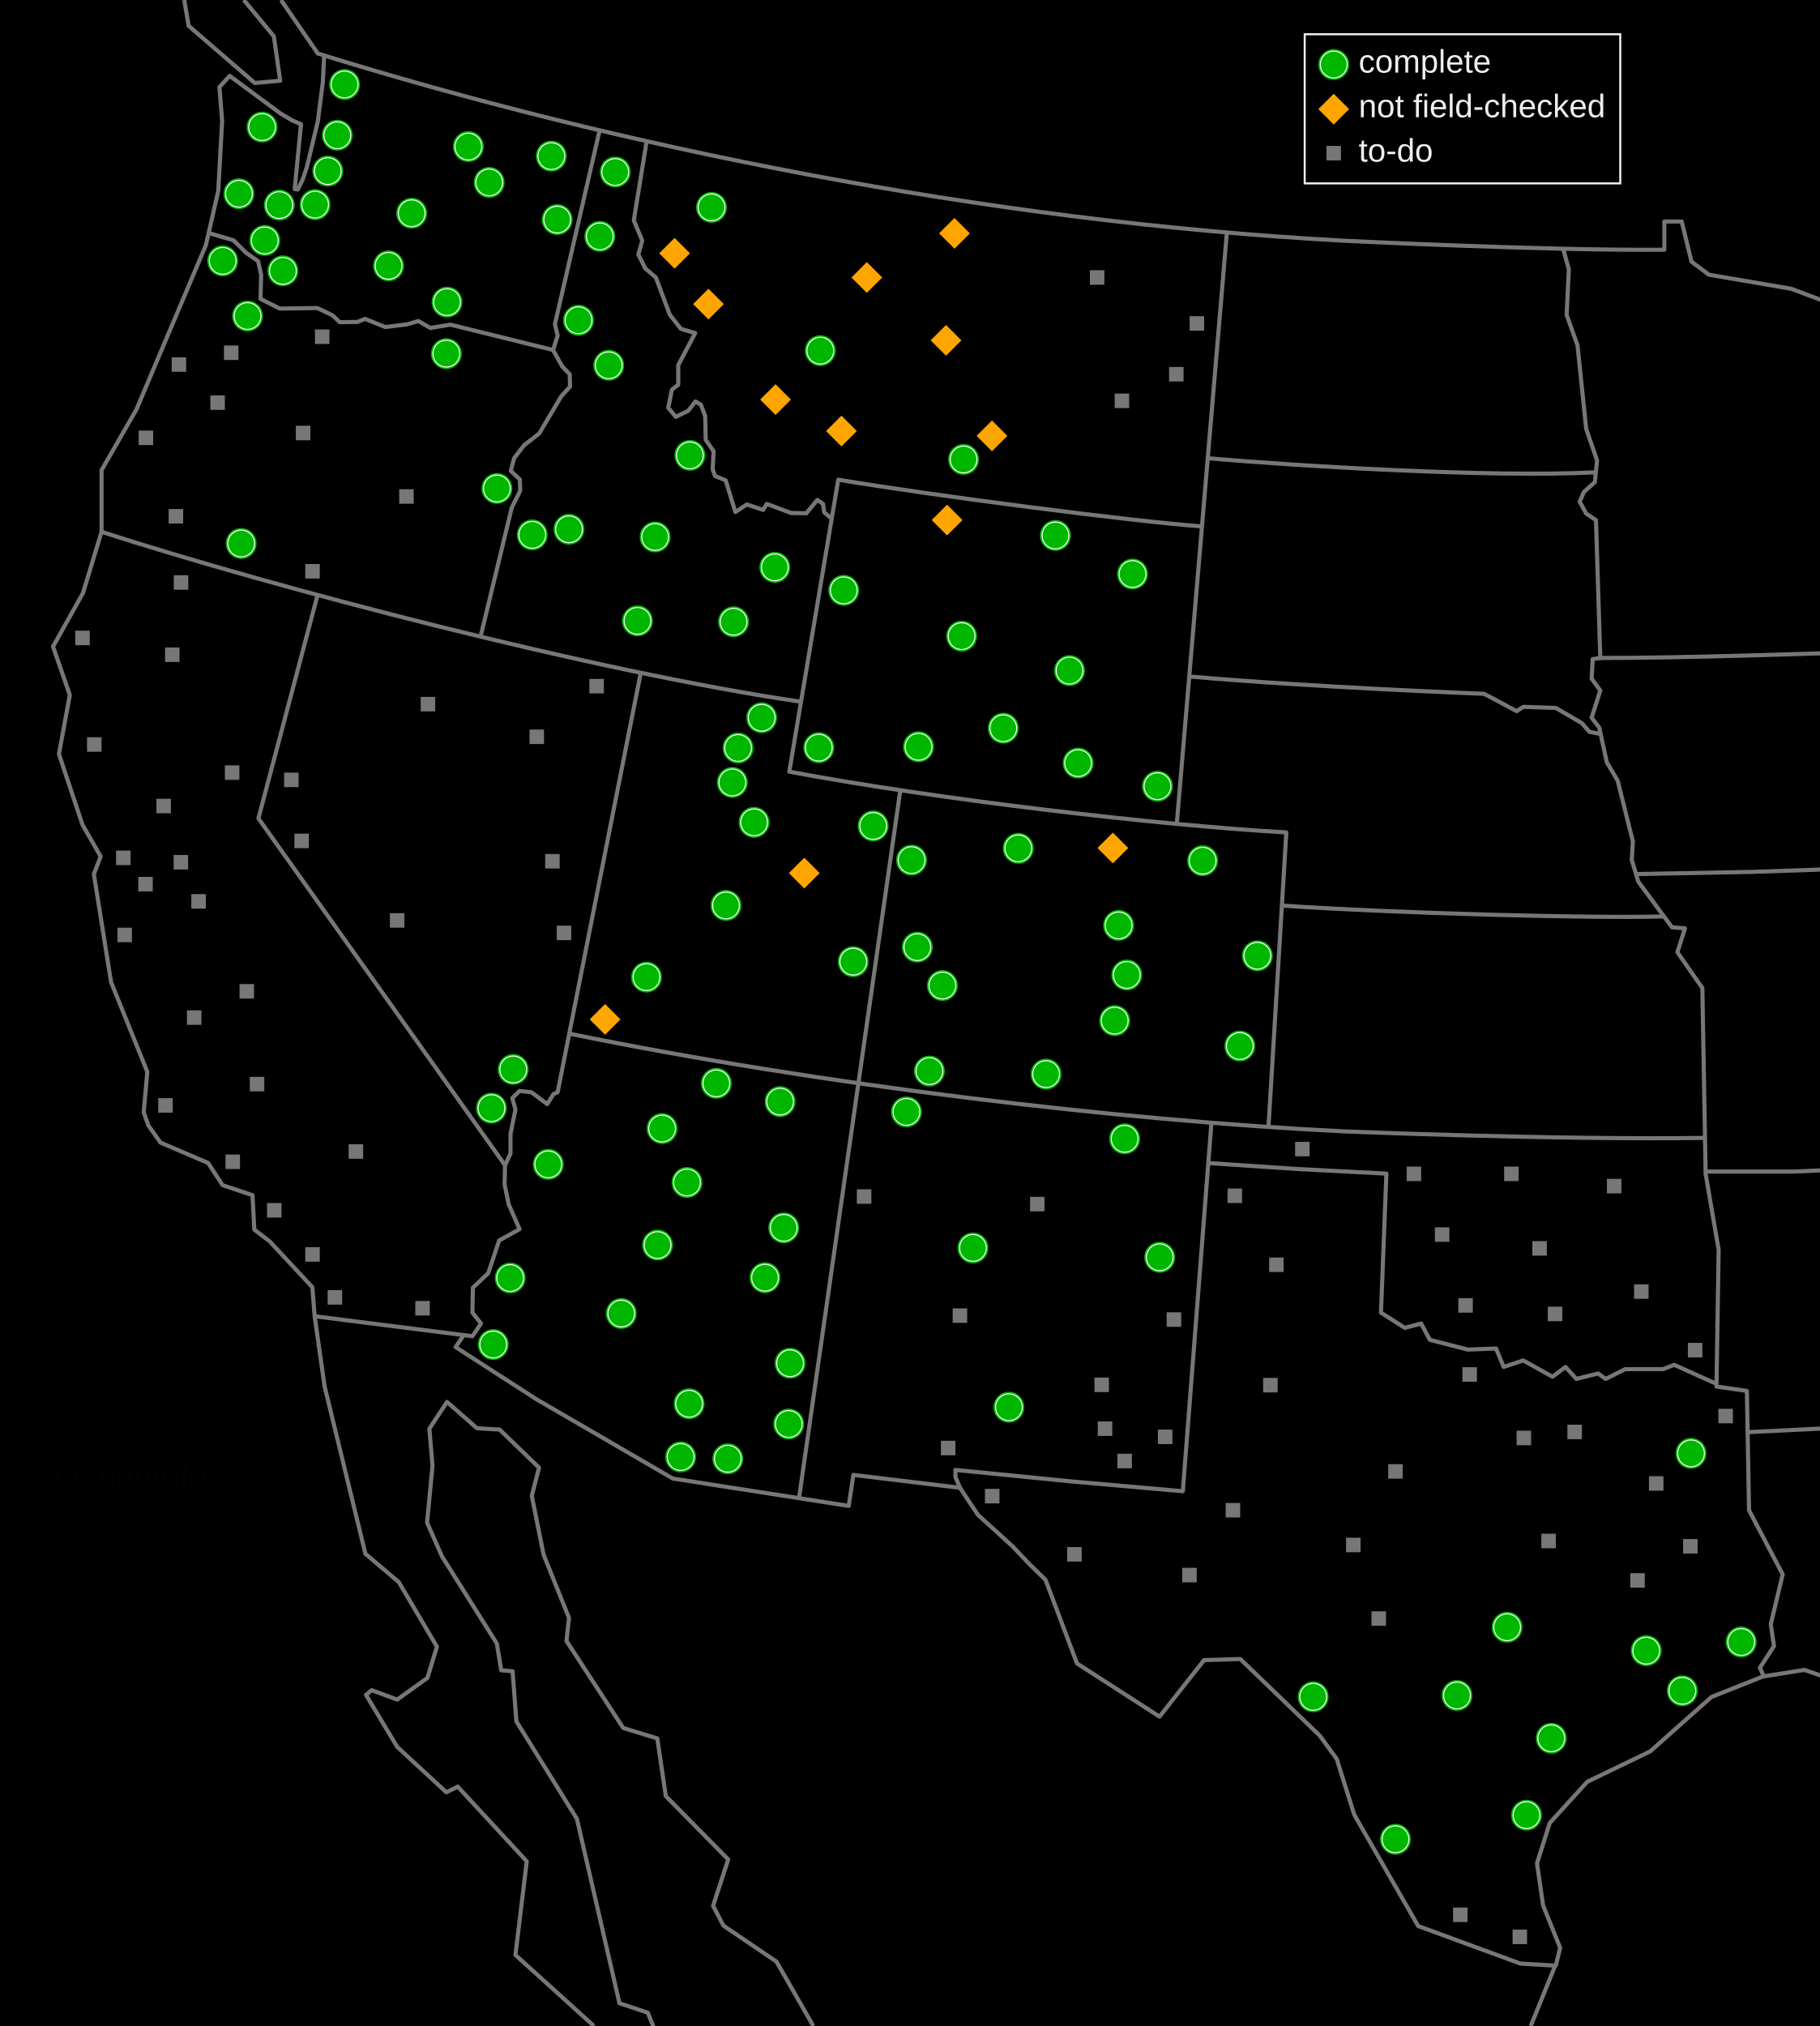
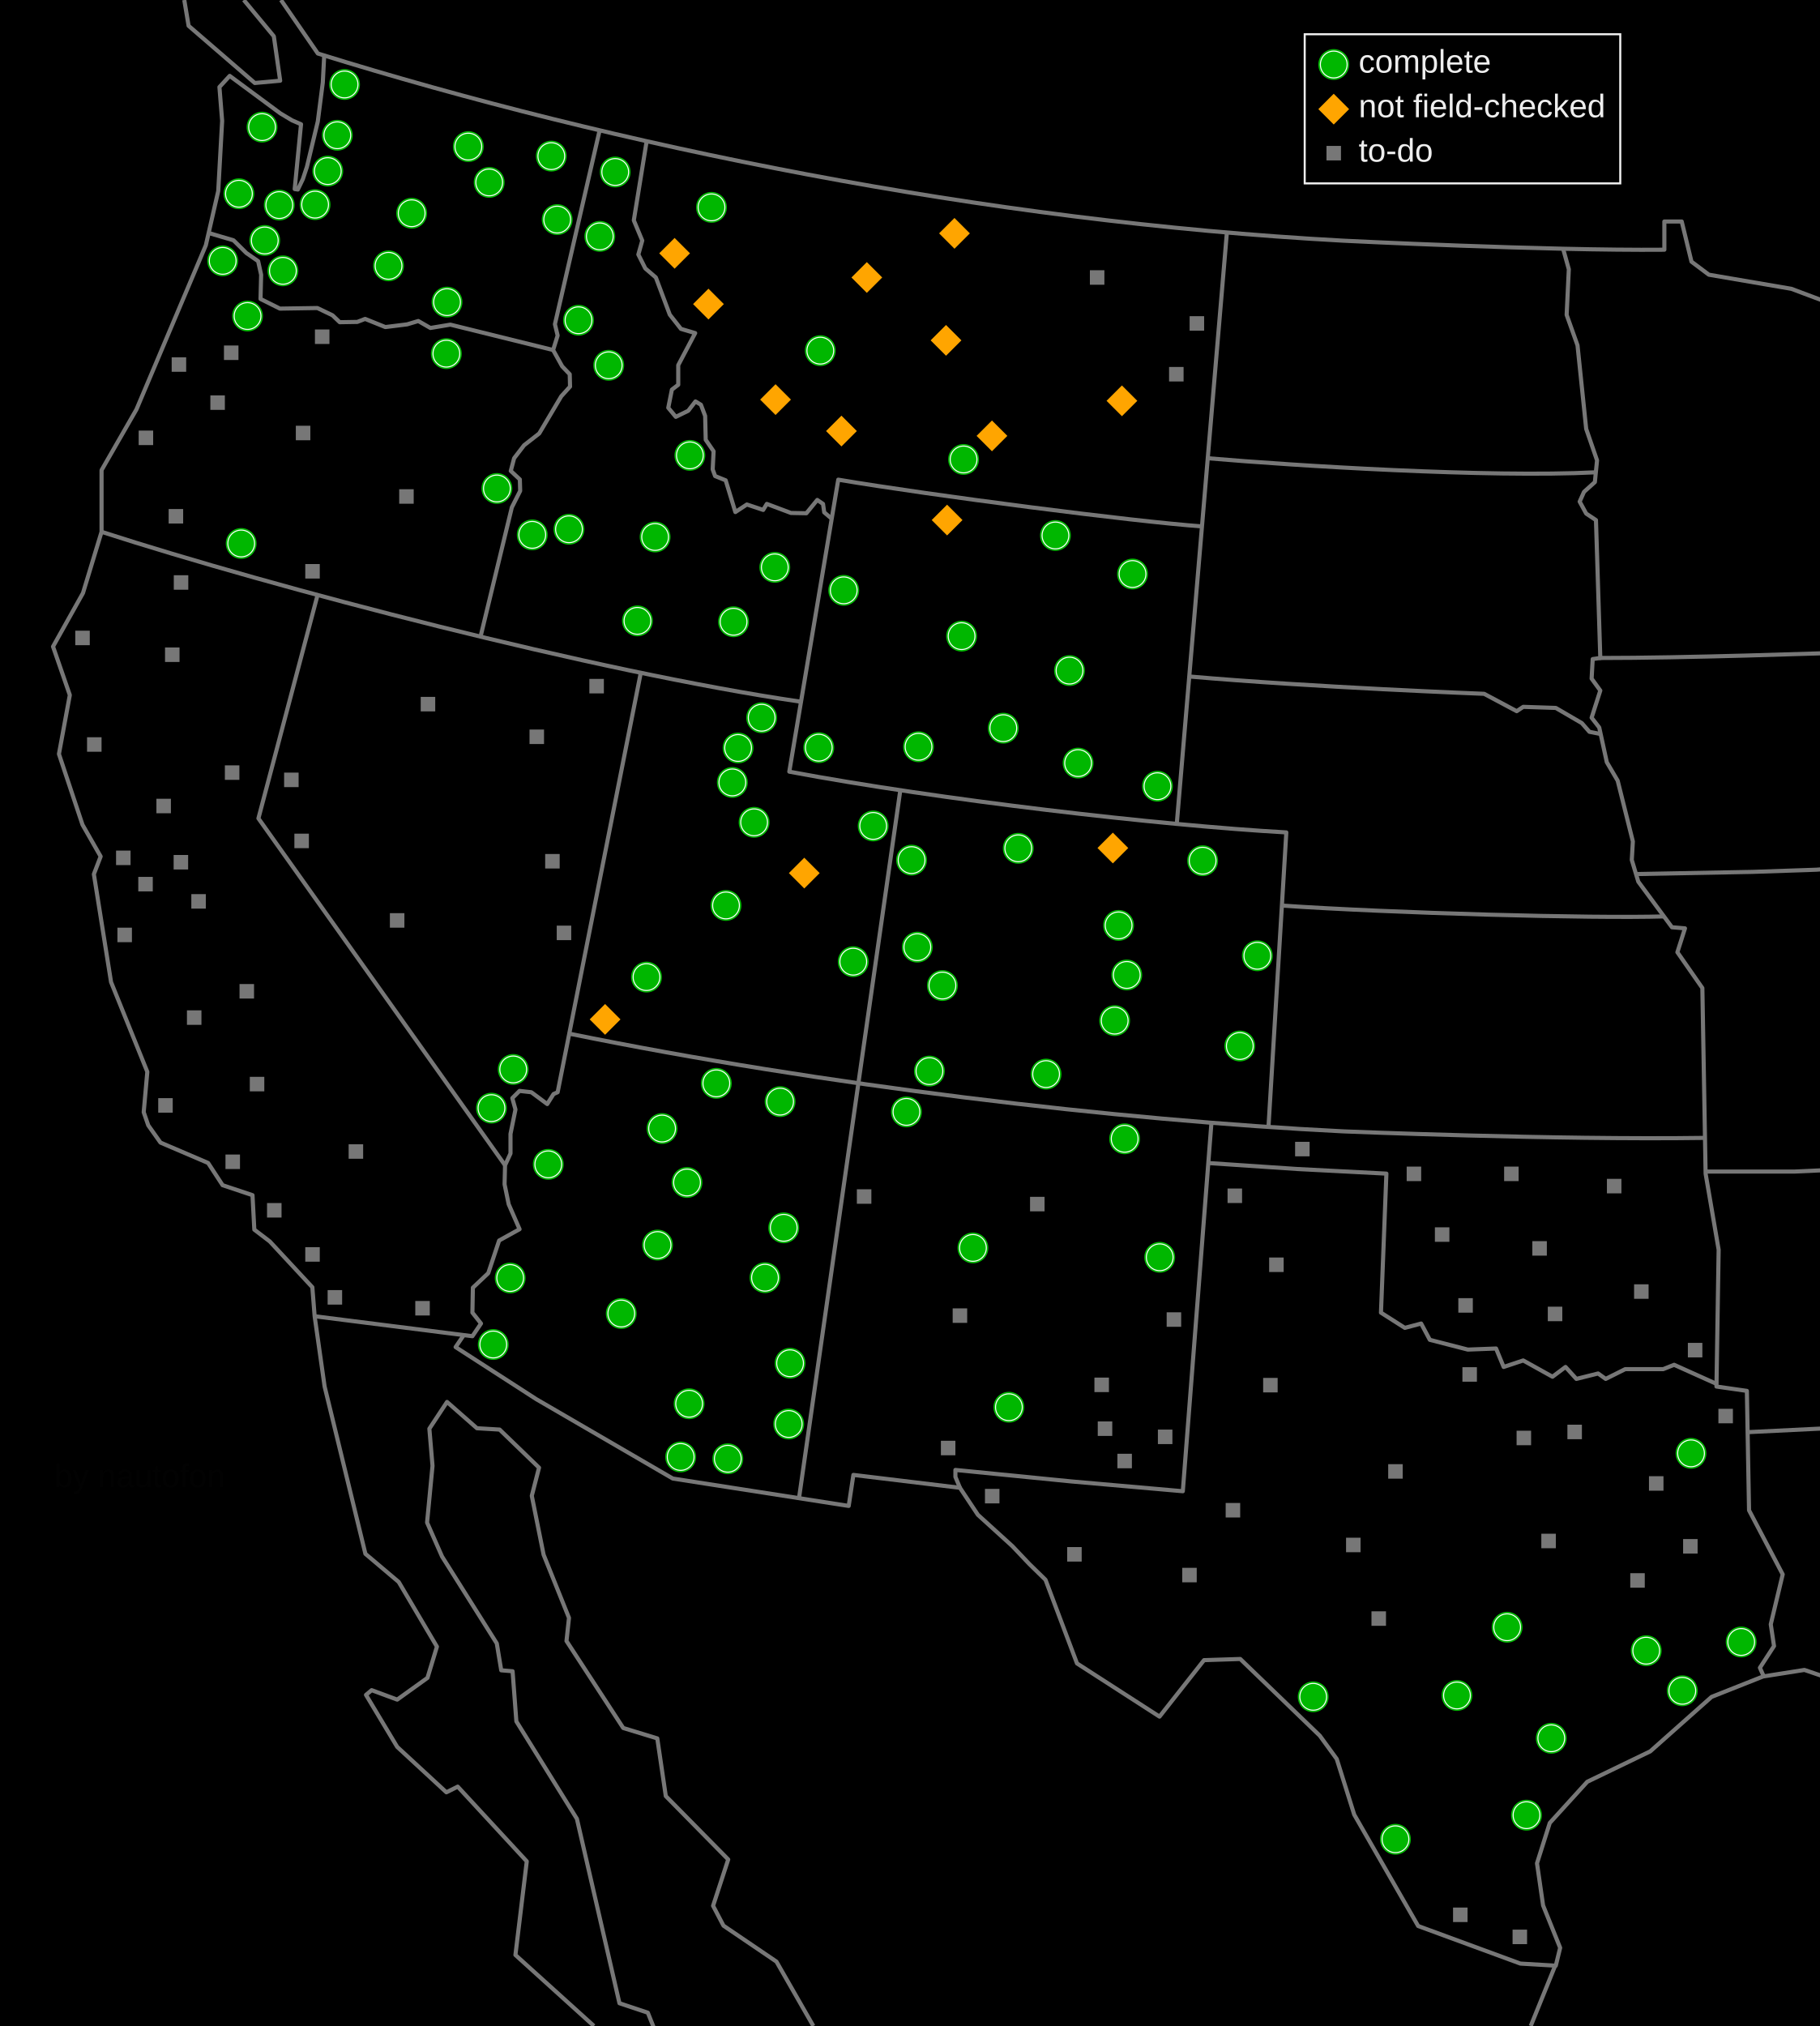
<svg xmlns="http://www.w3.org/2000/svg" xmlns:xlink="http://www.w3.org/1999/xlink" version="1.1" x="0px" y="0px" width="501.68px" height="558.55px" viewBox="0 0 501.68 558.55" xml:space="preserve">
  <symbol id="all" viewBox="-4.25 -4.25 8.5 8.5">
    <path style="fill:#00B700;" d="M4.25,0c0-2.35-1.9-4.25-4.25-4.25c-2.35,0-4.25,1.9-4.25,4.25S-2.35,4.25,0,4.25C2.35,4.25,4.25,2.35,4.25,0z" />
    <path style="fill:none;stroke:#FFFFFF;stroke-width:0.283;stroke-miterlimit:10;" d="M3.69,0c0-2.04-1.65-3.69-3.69-3.69S-3.68-2.04-3.68,0S-2.04,3.69,0,3.69S3.69,2.04,3.69,0z" />
  </symbol>
  <symbol id="cleanup" viewBox="-4.25 -4.25 8.5 8.5">
    <rect x="-3" y="-3" width="6" height="6" transform="rotate(45)" style="fill:orange" />
  </symbol>
  <symbol id="open" viewBox="-4.25 -4.25 8.5 8.5">
    <rect x="-2" y="-2" width="4" height="4" style="fill:#777" />
  </symbol>
  <symbol id="TODO" viewBox="-4.25 -4.25 8.5 8.5">
    <rect x="-2" y="-2" width="4" height="4" style="fill:red" />
  </symbol>
  <g id="map">
    <rect width="597.74" height="558.55" />
    <text id="made_by_nautofon" transform="matrix(1 0 0 1 15.00 410.00)" style="font-family:'ArialMT','Arial',sans-serif;fill:#020202;font-size:9px;">by nautofon</text>
    <path style="fill:none;stroke:#777777;stroke-width:1.134;stroke-linejoin:round;stroke-miterlimit:10;" d="M77.47,0l10.16,14.75c81.55,25.39,184,46.31,282.83,51.61 0 0 55.799 2.787 88.427 2.487v-7.783h4.789l2.694 11.076 4.789 3.592 22.75 3.891 14.368 5.388 10.178-2.993 17.362 4.49-13.47 7.184-18.858 18.559 0.299 2.395" />
    <line style="fill:none;stroke:#777777;stroke-width:1.134;stroke-linejoin:round;stroke-miterlimit:10;" x1="338.27" y1="64.1" x2="324.45" y2="227.16" />
    <polyline style="fill:none;stroke:#777777;stroke-width:1.134;stroke-linejoin:round;stroke-miterlimit:10;" points="87.56,164.04 71.25,225.62 139.25,321.25" />
    <polyline style="fill:none;stroke:#777777;stroke-width:1.134;stroke-linejoin:round;stroke-miterlimit:10;" points="176.67,185.49 153.75,301.12 152.62,301.62 150.88,304.38 146.5,301.12 143.25,300.75 141.25,302.75 142.12,305.88 140.75,312.62 140.75,318 139.25,321.25 139.12,326.5 140.25,332 143.25,338.88 137.62,342 134.62,351 130.38,355 130.25,361.88 132.62,364.88 130.25,368.38 86.75,362.88" />
    <polyline style="fill:none;stroke:#777777;stroke-width:1.134;stroke-linejoin:round;stroke-miterlimit:10;" points="50.81,0 52,7.12 70.25,22.88 77.25,22.25 75.5,10 67.22,0" />
    <path style="fill:none;stroke:#777777;stroke-width:1.134;stroke-linejoin:round;stroke-miterlimit:10;" d="m89.39 15.3-0.39 7.45-1.38 10.75-3 12.5-1.12 3.38-1.38 2.87-0.87-0.13 1.75-17.87-2.5-1.08-3.21-1.92-13.96-10.33-2.83 3.08 0.75 9.33-1.08 19.34-3.42 14.95-19.13 45.26-9.62 16.74v17l-5.12 16.88-8.26 14.75 4.63 13.37-3 16.26 6.5 19.5 5 8.74-1.87 4.88 4.74 29.75 10 24.75-1 11.12 1.26 3.63 3.37 4.75 13.13 5.62 4 6.13 8.24 2.75 0.5 9.5 4.26 3.25 11.74 12.63 0.63 8 2.75 19.37 11.25 46.13 9.177 7.754 10.54 17.833-2.607 8.605-8.344 5.997-7.04-2.607-1.565 1.304 8.605 14.341 13.559 12.516 3.129-1.565 19.035 20.599-3.129 25.814 21.642 19.574" />
    <path style="fill:none;stroke:#777777;stroke-width:1.134;stroke-linejoin:round;stroke-miterlimit:10;" d="m180.18 558.79-1.565-3.911-7.822-2.607-11.734-50.846-16.688-26.857-1.043-13.82-3.129-0.261-1.228-7.413-15.09-23.953-4.13-9.37 1.5-15.63-0.87-10.24 4.87-7.38 8.25 7.25 6.25 0.37 10.87 10.5-2 7.76 3.26 16.24 6.997 17.413-0.687 6.37 15.645 23.989 9.387 2.868 2.347 15.906 17.21 17.47-4.172 12.777 2.868 5.476 14.602 9.909 10.169 17.749" />
    <path style="fill:none;stroke:#777777;stroke-width:1.134;stroke-linejoin:round;stroke-miterlimit:10;" d="m127.87 368.07-2.25 3.31 22.26 14.37 37.62 21.87 48.5 7.55 1.29-8.55 29.38 3.55 4.95 7.45 9.5 8.63 4.68 4.93 4.464 4.358 8.681 23.049 22.75 14.668 12.273-15.566 9.989-0.323 21.93 21.149 4.666 6.405 4.83 15.362 17.624 30.7 28.183 10.36 9.765 0.577 1.202-4.926-4.701-11.674-1.683-11.626 3.523-11.123 10.338-11.353 17.362-8.382 16.902-15.012 14.229-5.642 11.375-1.796 13.171 4.49 14.967-3.592 14.368 10.477 12.872-0.299 6.585-4.191 6.885 2.395 2.694-2.993-3.891-3.592-0.299-8.082-2.993-5.388 6.885-4.191 13.47-2.395 15.53 0.898" />
    <line style="fill:none;stroke:#777777;stroke-width:1.134;stroke-linejoin:round;stroke-miterlimit:10;" x1="248.23" y1="217.87" x2="220.3" y2="413.04" />
    <path style="fill:none;stroke:#777777;stroke-width:1.134;stroke-linejoin:round;stroke-miterlimit:10;" d="M28,146.62c47.23,15.27,136.03,38.56,192.86,46.85" />
    <path style="fill:none;stroke:#777777;stroke-width:1.134;stroke-linejoin:round;stroke-miterlimit:10;" d="M156.95 284.97c69.54 14.18 151.01 23.87 213.51 26.94 0 0 58.194 2.396 99.503 1.797" />
    <path style="fill:none;stroke:#777777;stroke-width:1.134;stroke-linejoin:round;stroke-miterlimit:10;" d="M331.36,145.12c-18.79-1.34-74.68-8.56-100.24-12.88l-13.5,80.5c41,7.71,102.37,14.82,137.04,16.75l-4.92,81.2" />
    <polyline style="fill:none;stroke:#777777;stroke-width:1.134;stroke-linejoin:round;stroke-miterlimit:10;" points="334.01,309.54 326.12,411.12 295.42,408.42 263.42,405.25 263.42,407.17 264.67,410.17" />
    <path style="fill:none;stroke:#777777;stroke-width:1.134;stroke-linejoin:round;stroke-miterlimit:10;" d="m333.16 320.64 24.461 1.643 24.63 1.276-1.497 38.332 6.585 4.191 4.49-1.197 2.395 4.49 10.477 2.694 7.783-0.299 2.095 5.089 5.388-1.796 8.082 4.49 3.592-2.694 2.993 3.293 5.987-1.497 2.095 1.497 5.388-2.694h10.477l2.993-1.197 11.974 5.388" />
    <path style="fill:none;stroke:#777777;stroke-width:1.134;stroke-linejoin:round;stroke-miterlimit:10;" d="m353.22 249.65c31.131 2.095 85.611 3.592 105.67 2.993" />
    <path style="fill:none;stroke:#777777;stroke-width:1.134;stroke-linejoin:round;stroke-miterlimit:10;" d="m327.78 186.49c34.125 2.993 81.42 4.789 81.42 4.789l8.98 4.789 1.796-1.197 8.98 0.299 7.184 4.191 2.095 2.395 2.993 0.599" />
    <path style="fill:none;stroke:#777777;stroke-width:1.134;stroke-linejoin:round;stroke-miterlimit:10;" d="m332.87 126.32c24.246 2.095 77.529 5.388 107.16 3.891" />
    <polyline style="fill:none;stroke:#777777;stroke-width:1.134;stroke-linejoin:round;stroke-miterlimit:10;" points="165.33,35.93 153,89.38 153.75,92.5 152.5,96.5 155,101 157.08,103.17 157.17,106.58 154.75,109.25 148.67,119.5 144.5,122.75 141.75,126.33 140.83,129.83 143.33,132.17 143.42,135.33 141.12,139.88 132.49,175.53" />
    <polyline style="fill:none;stroke:#777777;stroke-width:1.134;stroke-linejoin:round;stroke-miterlimit:10;" points="178.29,38.93 174.75,60.75 177.08,66.33 176,70.17 177.92,74 180.83,76.5 184.67,86.75 187.75,90.67 191.67,91.83 187,100.67 187,106.08 185.25,107.42 184.25,112.42 186.33,114.92 189.75,113.25 191.75,110.67 193.25,111.58 194.42,114.67 194.58,121.25 196.75,124.42 196.5,129.42 197.17,131.25 200.08,132.42 202.75,141.17 205.92,139.08 210.42,140.58 211.42,138.92 218.08,141.42 222.33,141.5 225.33,137.83 226.92,138.92 227.25,141.25 229.32,143.01" />
    <polyline style="fill:none;stroke:#777777;stroke-width:1.134;stroke-linejoin:round;stroke-miterlimit:10;" points="57.53,64.23 64.38,66.25 67.92,69.75 71.17,72 72,75.75 71.83,82.42 77.17,85.08 87.5,84.92 91.67,86.92 93.67,88.83 98.5,88.75 100.67,87.92 106.25,90.17 112.25,89.42 115.33,88.5 118.67,90.42 124.17,89.5 152.5,96.5" />
    <path style="fill:none;stroke:#777777;stroke-width:1.134;stroke-linejoin:round;stroke-miterlimit:10;" d="m431.05 68.847 1.497 5.388-0.599 12.572 2.993 8.382 2.395 23.049 2.993 8.681-0.599 5.987-2.993 2.694-1.197 2.694 1.796 3.293 2.694 1.796 1.197 38.016-2.095 0.299-0.299 5.388 2.395 3.293-2.395 7.484 2.095 2.694 2.095 9.579 2.993 5.089 4.191 16.763-0.299 5.089 1.796 5.987 9.28 12.572 3.592 0.299-2.095 6.585 6.885 9.878 0.898 51.187 3.592 20.954-0.599 37.717 8.382 1.197 0.599 32.927 9.28 17.661-3.293 13.77 0.898 5.987-3.891 5.987 1.197 2.694" />
    <path style="fill:none;stroke:#777777;stroke-width:1.134;stroke-linejoin:round;stroke-miterlimit:10;" d="m440.93 181.4c24.246 0 58.371-1.197 76.93-1.796" />
    <path style="fill:none;stroke:#777777;stroke-width:1.134;stroke-linejoin:round;stroke-miterlimit:10;" d="m451.1 240.97 32.029-0.599 17.661-0.599 12.273-0.898 5.089 4.789" />
    <path style="fill:none;stroke:#777777;stroke-width:1.134;stroke-linejoin:round;stroke-miterlimit:10;" d="m470.56 322.99h24.246l32.329-1.497 17.062 0.299 1.796 2.694-4.789 5.987 10.776-0.299" />
    <path style="fill:none;stroke:#777777;stroke-width:1.134;stroke-linejoin:round;stroke-miterlimit:10;" d="m481.94 394.83 48.792-2.395" />
    <path style="fill:none;stroke:#777777;stroke-width:1.134;stroke-linejoin:round;stroke-miterlimit:10;" d="m428.87 541.7-6.822 16.841" />
  </g>
  <g id="legend" transform="translate(55)">
    <rect x="304.73" y="9.44" style="stroke:#EEEEEE;stroke-width:0.567;stroke-miterlimit:10;" width="87" height="41.12" />
    <text transform="matrix(1 0 0 1 319.5923 44.5608)" style="fill:#EEEEEE; font-family:'ArialMT','Arial',sans-serif; font-size:9px;">to-do</text>
    <use xlink:href="#open" width="8.5" height="8.5" id="legend-unkown_1_" x="-4.25" y="-4.25" transform="matrix(1 0 0 -1 312.729 42.2266)" style="overflow:visible;" />
    <text transform="matrix(1 0 0 1 319.5923 32.3207)" style="fill:#EEEEEE; font-family:'ArialMT','Arial',sans-serif; font-size:9px;">not field-checked</text>
    <use xlink:href="#cleanup" width="8.5" height="8.5" id="legend-some_1_" x="-4.25" y="-4.25" transform="matrix(1 0 0 -1 312.729 30.0874)" style="overflow:visible;" />
    <text transform="matrix(1 0 0 1 319.5933 20.0199)" style="fill:#EEEEEE; font-family:'ArialMT','Arial',sans-serif; font-size:9px;">complete</text>
    <use xlink:href="#all" width="8.5" height="8.5" id="legend-all_1_" x="-4.25" y="-4.25" transform="matrix(1 0 0 -1 312.729 17.7852)" style="overflow:visible;" />
  </g>
  <g id="data">
    <g id="AZ">
      <use xlink:href="#all" width="8.5" height="8.5" id="camp_verde" x="-4.25" y="-4.25" transform="matrix(1 0 0 -1 181.292 343.25)" style="overflow:visible;" />
      <use xlink:href="#all" width="8.5" height="8.5" id="clifton" x="-4.25" y="-4.25" transform="matrix(1 0 0 -1 217.8335 375.834)" style="overflow:visible;" />
      <use xlink:href="#all" width="8.5" height="8.5" id="ehrenberg" x="-4.25" y="-4.25" transform="matrix(1 0 0 -1 140.6665 352.334)" style="overflow:visible;" />
      <use xlink:href="#all" width="8.5" height="8.5" id="flagstaff" x="-4.25" y="-4.25" transform="matrix(1 0 0 -1 189.417 326)" style="overflow:visible;" />
      <use xlink:href="#all" width="8.5" height="8.5" id="g_canyon_vlg" x="-4.25" y="-4.25" transform="matrix(1 0 0 -1 182.542 311.125)" style="overflow:visible;" />
      <use xlink:href="#all" width="8.5" height="8.5" id="holbrook" x="-4.25" y="-4.25" transform="matrix(1 0 0 -1 216.084 338.5)" style="overflow:visible;" />
      <use xlink:href="#all" width="8.5" height="8.5" id="kayenta" x="-4.25" y="-4.25" transform="matrix(1 0 0 -1 215.0835 303.708)" style="overflow:visible;" />
      <use xlink:href="#all" width="8.5" height="8.5" id="kingman" x="-4.25" y="-4.25" transform="matrix(1 0 0 -1 151.167 321)" style="overflow:visible;" />
      <use xlink:href="#all" width="8.5" height="8.5" id="nogales" x="-4.25" y="-4.25" transform="matrix(1 0 0 -1 187.6665 401.667)" style="overflow:visible;" />
      <use xlink:href="#all" width="8.5" height="8.5" id="page" x="-4.25" y="-4.25" transform="matrix(1 0 0 -1 197.5005 298.667)" style="overflow:visible;" />
      <use xlink:href="#all" width="8.5" height="8.5" id="phoenix" x="-4.25" y="-4.25" transform="matrix(1 0 0 -1 171.292 362.125)" style="overflow:visible;" />
      <use xlink:href="#all" width="8.5" height="8.5" id="san_simon" x="-4.25" y="-4.25" transform="matrix(1 0 0 -1 217.4585 392.583)" style="overflow:visible;" />
      <use xlink:href="#all" width="8.5" height="8.5" id="show_low" x="-4.25" y="-4.25" transform="matrix(1 0 0 -1 210.917 352.25)" style="overflow:visible;" />
      <use xlink:href="#all" width="8.5" height="8.5" id="sierra_vista" x="-4.25" y="-4.25" transform="matrix(1 0 0 -1 200.6665 402.167)" style="overflow:visible;" />
      <use xlink:href="#all" width="8.5" height="8.5" id="tucson" x="-4.25" y="-4.25" transform="matrix(1 0 0 -1 190 387)" style="overflow:visible;" />
      <use xlink:href="#all" width="8.5" height="8.5" id="yuma" x="-4.25" y="-4.25" transform="matrix(1 0 0 -1 136 370.667)" style="overflow:visible;" />
    </g>
    <g id="CA">
      <use xlink:href="#open" width="8.5" height="8.5" id="bakersfield" x="-4.25" y="-4.25" transform="matrix(1 0 0 -1 70.875 298.874)" style="overflow:visible;" />
      <use xlink:href="#open" width="8.5" height="8.5" id="barstow" x="-4.25" y="-4.25" transform="matrix(1 0 0 -1 98.125 317.458)" style="overflow:visible;" />
      <use xlink:href="#open" width="8.5" height="8.5" id="carlsbad" x="-4.25" y="-4.25" transform="matrix(1 0 0 -1 86.1655 345.834)" style="overflow:visible;" />
      <use xlink:href="#open" width="8.5" height="8.5" id="el_centro" x="-4.25" y="-4.25" transform="matrix(1 0 0 -1 116.499 360.668)" style="overflow:visible;" />
      <use xlink:href="#open" width="8.5" height="8.5" id="eureka" x="-4.25" y="-4.25" transform="matrix(1 0 0 -1 22.7495 175.875)" style="overflow:visible;" />
      <use xlink:href="#open" width="8.5" height="8.5" id="fresno" x="-4.25" y="-4.25" transform="matrix(1 0 0 -1 68.042 273.2905)" style="overflow:visible;" />
      <use xlink:href="#open" width="8.5" height="8.5" id="hilt" x="-4.25" y="-4.25" transform="matrix(1 0 0 -1 49.9165 160.5835)" style="overflow:visible;" />
      <use xlink:href="#open" width="8.5" height="8.5" id="huron" x="-4.25" y="-4.25" transform="matrix(1 0 0 -1 53.542 280.5405)" style="overflow:visible;" />
      <use xlink:href="#open" width="8.5" height="8.5" id="los_angeles" x="-4.25" y="-4.25" transform="matrix(1 0 0 -1 75.6235 333.668)" style="overflow:visible;" />
      <use xlink:href="#open" width="8.5" height="8.5" id="oakdale" x="-4.25" y="-4.25" transform="matrix(1 0 0 -1 54.7495 248.5)" style="overflow:visible;" />
      <use xlink:href="#open" width="8.5" height="8.5" id="oakland" x="-4.25" y="-4.25" transform="matrix(1 0 0 -1 40.1245 243.75)" style="overflow:visible;" />
      <use xlink:href="#open" width="8.5" height="8.5" id="oxnard" x="-4.25" y="-4.25" transform="matrix(1 0 0 -1 64.1675 320.292)" style="overflow:visible;" />
      <use xlink:href="#open" width="8.5" height="8.5" id="redding" x="-4.25" y="-4.25" transform="matrix(1 0 0 -1 47.4995 180.5)" style="overflow:visible;" />
      <use xlink:href="#open" width="8.5" height="8.5" id="sacramento" x="-4.25" y="-4.25" transform="matrix(1 0 0 -1 45.124 222.2095)" style="overflow:visible;" />
      <use xlink:href="#open" width="8.5" height="8.5" id="san_diego" x="-4.25" y="-4.25" transform="matrix(1 0 0 -1 92.3325 357.668)" style="overflow:visible;" />
      <use xlink:href="#open" width="8.5" height="8.5" id="san_francisc" x="-4.25" y="-4.25" transform="matrix(1 0 0 -1 33.9995 236.5)" style="overflow:visible;" />
      <use xlink:href="#open" width="8.5" height="8.5" id="santa_cruz" x="-4.25" y="-4.25" transform="matrix(1 0 0 -1 34.3745 257.75)" style="overflow:visible;" />
      <use xlink:href="#open" width="8.5" height="8.5" id="santa_maria" x="-4.25" y="-4.25" transform="matrix(1 0 0 -1 45.6245 304.75)" style="overflow:visible;" />
      <use xlink:href="#open" width="8.5" height="8.5" id="stockton" x="-4.25" y="-4.25" transform="matrix(1 0 0 -1 49.874 237.7095)" style="overflow:visible;" />
      <use xlink:href="#open" width="8.5" height="8.5" id="truckee" x="-4.25" y="-4.25" transform="matrix(1 0 0 -1 63.9995 213)" style="overflow:visible;" />
      <use xlink:href="#open" width="8.5" height="8.5" id="ukiah" x="-4.25" y="-4.25" transform="matrix(1 0 0 -1 25.9995 205.25)" style="overflow:visible;" />
    </g>
    <g id="CO">
      <use xlink:href="#all" width="8.5" height="8.5" id="alamosa" x="-4.25" y="-4.25" transform="matrix(1 0 0 -1 288.4165 296.1221)" style="overflow:visible;" />
      <use xlink:href="#all" width="8.5" height="8.5" id="burlington" x="-4.25" y="-4.25" transform="matrix(1 0 0 -1 346.667 263.4971)" style="overflow:visible;" />
      <use xlink:href="#all" width="8.5" height="8.5" id="colorado_spr" x="-4.25" y="-4.25" transform="matrix(1 0 0 -1 310.6665 268.7886)" style="overflow:visible;" />
      <use xlink:href="#all" width="8.5" height="8.5" id="denver" x="-4.25" y="-4.25" transform="matrix(1 0 0 -1 308.4165 255.1221)" style="overflow:visible;" />
      <use xlink:href="#all" width="8.5" height="8.5" id="durango" x="-4.25" y="-4.25" transform="matrix(1 0 0 -1 256.25 295.2886)" style="overflow:visible;" />
      <use xlink:href="#cleanup" width="8.5" height="8.5" id="fort_collins" x="-4.25" y="-4.25" transform="matrix(1 0 0 -1 306.833 233.7886)" style="overflow:visible;" />
      <use xlink:href="#all" width="8.5" height="8.5" id="grand_juncti" x="-4.25" y="-4.25" transform="matrix(1 0 0 -1 252.916 261.1221)" style="overflow:visible;" />
      <use xlink:href="#all" width="8.5" height="8.5" id="lamar" x="-4.25" y="-4.25" transform="matrix(1 0 0 -1 341.833 288.3721)" style="overflow:visible;" />
      <use xlink:href="#all" width="8.5" height="8.5" id="montrose" x="-4.25" y="-4.25" transform="matrix(1 0 0 -1 259.833 271.7051)" style="overflow:visible;" />
      <use xlink:href="#all" width="8.5" height="8.5" id="pueblo" x="-4.25" y="-4.25" transform="matrix(1 0 0 -1 307.333 281.3721)" style="overflow:visible;" />
      <use xlink:href="#all" width="8.5" height="8.5" id="rangely" x="-4.25" y="-4.25" transform="matrix(1 0 0 -1 251.333 237.1221)" style="overflow:visible;" />
      <use xlink:href="#all" width="8.5" height="8.5" id="steamboat_sp" x="-4.25" y="-4.25" transform="matrix(1 0 0 -1 280.7495 233.8721)" style="overflow:visible;" />
      <use xlink:href="#all" width="8.5" height="8.5" id="sterling" x="-4.25" y="-4.25" transform="matrix(1 0 0 -1 331.583 237.2886)" style="overflow:visible;" />
    </g>
    <g id="ID">
      <use xlink:href="#all" width="8.5" height="8.5" id="boise" x="-4.25" y="-4.25" transform="matrix(1 0 0 -1 156.8745 145.9141)" style="overflow:visible;" />
      <use xlink:href="#all" width="8.5" height="8.5" id="coeur_dalene" x="-4.25" y="-4.25" transform="matrix(1 0 0 -1 165.3745 65.1641)" style="overflow:visible;" />
      <use xlink:href="#all" width="8.5" height="8.5" id="grangeville" x="-4.25" y="-4.25" transform="matrix(1 0 0 -1 167.833 100.7056)" style="overflow:visible;" />
      <use xlink:href="#all" width="8.5" height="8.5" id="idaho_falls" x="-4.25" y="-4.25" transform="matrix(1 0 0 -1 213.6245 156.4141)" style="overflow:visible;" />
      <use xlink:href="#all" width="8.5" height="8.5" id="ketchum" x="-4.25" y="-4.25" transform="matrix(1 0 0 -1 180.6245 148.0391)" style="overflow:visible;" />
      <use xlink:href="#all" width="8.5" height="8.5" id="lewiston" x="-4.25" y="-4.25" transform="matrix(1 0 0 -1 159.4995 88.2891)" style="overflow:visible;" />
      <use xlink:href="#all" width="8.5" height="8.5" id="nampa" x="-4.25" y="-4.25" transform="matrix(1 0 0 -1 146.7495 147.4556)" style="overflow:visible;" />
      <use xlink:href="#all" width="8.5" height="8.5" id="pocatello" x="-4.25" y="-4.25" transform="matrix(1 0 0 -1 202.2495 171.4141)" style="overflow:visible;" />
      <use xlink:href="#all" width="8.5" height="8.5" id="salmon" x="-4.25" y="-4.25" transform="matrix(1 0 0 -1 190.2075 125.5391)" style="overflow:visible;" />
      <use xlink:href="#all" width="8.5" height="8.5" id="sandpoint" x="-4.25" y="-4.25" transform="matrix(1 0 0 -1 169.6245 47.4141)" style="overflow:visible;" />
      <use xlink:href="#all" width="8.5" height="8.5" id="twin_falls" x="-4.25" y="-4.25" transform="matrix(1 0 0 -1 175.7495 171.1641)" style="overflow:visible;" />
    </g>
    <g id="MT">
      <use xlink:href="#cleanup" width="8.5" height="8.5" id="billings" x="-4.25" y="-4.25" transform="matrix(1 0 0 -1 273.4985 120.168)" style="overflow:visible;" />
      <use xlink:href="#cleanup" width="8.5" height="8.5" id="bozeman" x="-4.25" y="-4.25" transform="matrix(1 0 0 -1 231.998 118.8345)" style="overflow:visible;" />
      <use xlink:href="#cleanup" width="8.5" height="8.5" id="butte" x="-4.25" y="-4.25" transform="matrix(1 0 0 -1 213.8315 110.168)" style="overflow:visible;" />
      <use xlink:href="#open" width="8.5" height="8.5" id="glasgow_mt" x="-4.25" y="-4.25" transform="matrix(1 0 0 -1 302.4985 76.501)" style="overflow:visible;" />
      <use xlink:href="#open" width="8.5" height="8.5" id="glendive" x="-4.25" y="-4.25" transform="matrix(1 0 0 -1 324.332 103.168)" style="overflow:visible;" />
      <use xlink:href="#cleanup" width="8.5" height="8.5" id="great_falls" x="-4.25" y="-4.25" transform="matrix(1 0 0 -1 238.9985 76.5015)" style="overflow:visible;" />
      <use xlink:href="#cleanup" width="8.5" height="8.5" id="havre" x="-4.25" y="-4.25" transform="matrix(1 0 0 -1 263.165 64.3345)" style="overflow:visible;" />
      <use xlink:href="#all" width="8.5" height="8.5" id="helena" x="-4.25" y="-4.25" transform="matrix(1 0 0 -1 226.1655 96.668)" style="overflow:visible;" />
      <use xlink:href="#all" width="8.5" height="8.5" id="kalispell" x="-4.25" y="-4.25" transform="matrix(1 0 0 -1 196.165 57.168)" style="overflow:visible;" />
      <use xlink:href="#all" width="8.5" height="8.5" id="laurel" x="-4.25" y="-4.25" transform="matrix(1 0 0 -1 265.665 126.6675)" style="overflow:visible;" />
      <use xlink:href="#cleanup" width="8.5" height="8.5" id="lewistown" x="-4.25" y="-4.25" transform="matrix(1 0 0 -1 260.832 93.835)" style="overflow:visible;" />
-       <use xlink:href="#open" width="8.5" height="8.5" id="miles_city" x="-4.25" y="-4.25" transform="matrix(1 0 0 -1 309.332 110.502)" style="overflow:visible;" />
+       <use xlink:href="#cleanup" width="8.5" height="8.5" id="miles_city" x="-4.25" y="-4.25" transform="matrix(1 0 0 -1 309.332 110.502)" style="overflow:visible;" />
      <use xlink:href="#cleanup" width="8.5" height="8.5" id="missoula" x="-4.25" y="-4.25" transform="matrix(1 0 0 -1 195.332 83.8345)" style="overflow:visible;" />
      <use xlink:href="#open" width="8.5" height="8.5" id="sidney" x="-4.25" y="-4.25" transform="matrix(1 0 0 -1 329.998 89.1675)" style="overflow:visible;" />
      <use xlink:href="#cleanup" width="8.5" height="8.5" id="thompson_f" x="-4.25" y="-4.25" transform="matrix(1 0 0 -1 185.9985 69.8345)" style="overflow:visible;" />
    </g>
    <g id="NM">
      <use xlink:href="#all" width="8.5" height="8.5" id="alamogordo" x="-4.25" y="-4.25" transform="matrix(1 0 0 -1 278.1665 387.9561)" style="overflow:visible;" />
      <use xlink:href="#all" width="8.5" height="8.5" id="albuquerque" x="-4.25" y="-4.25" transform="matrix(1 0 0 -1 268.25 344.0381)" style="overflow:visible;" />
      <use xlink:href="#open" width="8.5" height="8.5" id="artesia" x="-4.25" y="-4.25" transform="matrix(1 0 0 -1 304.6665 393.873)" style="overflow:visible;" />
      <use xlink:href="#open" width="8.5" height="8.5" id="carlsbad_nm" x="-4.25" y="-4.25" transform="matrix(1 0 0 -1 310.0835 402.79)" style="overflow:visible;" />
      <use xlink:href="#open" width="8.5" height="8.5" id="clovis" x="-4.25" y="-4.25" transform="matrix(1 0 0 -1 323.6665 363.7891)" style="overflow:visible;" />
      <use xlink:href="#all" width="8.5" height="8.5" id="farmington" x="-4.25" y="-4.25" transform="matrix(1 0 0 -1 249.916 306.5381)" style="overflow:visible;" />
      <use xlink:href="#open" width="8.5" height="8.5" id="gallup" x="-4.25" y="-4.25" transform="matrix(1 0 0 -1 238.2495 329.8721)" style="overflow:visible;" />
      <use xlink:href="#open" width="8.5" height="8.5" id="hobbs" x="-4.25" y="-4.25" transform="matrix(1 0 0 -1 321.25 396.123)" style="overflow:visible;" />
      <use xlink:href="#open" width="8.5" height="8.5" id="las_cruces" x="-4.25" y="-4.25" transform="matrix(1 0 0 -1 261.4165 399.2061)" style="overflow:visible;" />
      <use xlink:href="#all" width="8.5" height="8.5" id="raton" x="-4.25" y="-4.25" transform="matrix(1 0 0 -1 310.083 313.9551)" style="overflow:visible;" />
      <use xlink:href="#open" width="8.5" height="8.5" id="roswell" x="-4.25" y="-4.25" transform="matrix(1 0 0 -1 303.75 381.7891)" style="overflow:visible;" />
      <use xlink:href="#open" width="8.5" height="8.5" id="santa_fe" x="-4.25" y="-4.25" transform="matrix(1 0 0 -1 285.9995 331.9551)" style="overflow:visible;" />
      <use xlink:href="#open" width="8.5" height="8.5" id="socorro" x="-4.25" y="-4.25" transform="matrix(1 0 0 -1 264.6665 362.7051)" style="overflow:visible;" />
      <use xlink:href="#all" width="8.5" height="8.5" id="tucumcari" x="-4.25" y="-4.25" transform="matrix(1 0 0 -1 319.75 346.6221)" style="overflow:visible;" />
    </g>
    <g id="NV">
      <use xlink:href="#open" width="8.5" height="8.5" id="carson_city" x="-4.25" y="-4.25" transform="matrix(1 0 0 -1 83.165 231.833)" style="overflow:visible;" />
      <use xlink:href="#open" width="8.5" height="8.5" id="elko" x="-4.25" y="-4.25" transform="matrix(1 0 0 -1 147.9995 203.125)" style="overflow:visible;" />
      <use xlink:href="#open" width="8.5" height="8.5" id="ely" x="-4.25" y="-4.25" transform="matrix(1 0 0 -1 152.312 237.4375)" style="overflow:visible;" />
      <use xlink:href="#open" width="8.5" height="8.5" id="jackpot" x="-4.25" y="-4.25" transform="matrix(1 0 0 -1 164.4985 189.1665)" style="overflow:visible;" />
      <use xlink:href="#all" width="8.5" height="8.5" id="las_vegas" x="-4.25" y="-4.25" transform="matrix(1 0 0 -1 141.4985 294.833)" style="overflow:visible;" />
      <use xlink:href="#open" width="8.5" height="8.5" id="pioche" x="-4.25" y="-4.25" transform="matrix(1 0 0 -1 155.4995 257.1875)" style="overflow:visible;" />
      <use xlink:href="#all" width="8.5" height="8.5" id="primm" x="-4.25" y="-4.25" transform="matrix(1 0 0 -1 135.4985 305.5)" style="overflow:visible;" />
      <use xlink:href="#open" width="8.5" height="8.5" id="reno" x="-4.25" y="-4.25" transform="matrix(1 0 0 -1 80.332 215)" style="overflow:visible;" />
      <use xlink:href="#open" width="8.5" height="8.5" id="tonopah" x="-4.25" y="-4.25" transform="matrix(1 0 0 -1 109.4995 253.75)" style="overflow:visible;" />
      <use xlink:href="#open" width="8.5" height="8.5" id="winnemucca" x="-4.25" y="-4.25" transform="matrix(1 0 0 -1 117.9995 194.125)" style="overflow:visible;" />
    </g>
    <g id="OK" transform="translate(-4.25 -4.25)">
      <use xlink:href="#open" width="8.5" height="8.5" id="ardmore" transform="translate(428.75 362.24)" />
      <use xlink:href="#open" width="8.5" height="8.5" id="clinton" transform="translate(397.62 340.36)" />
      <use xlink:href="#open" width="8.5" height="8.5" id="enid" transform="translate(416.71 323.62)" />
      <use xlink:href="#open" width="8.5" height="8.5" id="guymon" transform="translate(359.08 316.79)" />
      <use xlink:href="#open" width="8.5" height="8.5" id="idabel" transform="translate(467.37 372.22)" />
      <use xlink:href="#open" width="8.5" height="8.5" id="lawton" transform="translate(404.08 359.89)" />
      <use xlink:href="#open" width="8.5" height="8.5" id="mcalester" transform="translate(452.54 356.07)" />
      <use xlink:href="#open" width="8.5" height="8.5" id="oklahoma_cit" transform="translate(424.49 344.17)" />
      <use xlink:href="#open" width="8.5" height="8.5" id="tulsa" transform="translate(445.05 327)" />
      <use xlink:href="#open" width="8.5" height="8.5" id="woodward" transform="translate(389.84 323.62)" />
    </g>
    <g id="OR">
      <use xlink:href="#all" width="8.5" height="8.5" id="astoria" x="-4.25" y="-4.25" transform="matrix(1 0 0 -1 61.3979 71.917)" style="overflow:visible;" />
      <use xlink:href="#open" width="8.5" height="8.5" id="bend" x="-4.25" y="-4.25" transform="matrix(1 0 0 -1 83.5645 119.375)" style="overflow:visible;" />
      <use xlink:href="#open" width="8.5" height="8.5" id="burns" x="-4.25" y="-4.25" transform="matrix(1 0 0 -1 112.0645 136.875)" style="overflow:visible;" />
      <use xlink:href="#open" width="8.5" height="8.5" id="coos_bay" x="-4.25" y="-4.25" transform="matrix(1 0 0 -1 40.231 120.708)" style="overflow:visible;" />
      <use xlink:href="#open" width="8.5" height="8.5" id="eugene" x="-4.25" y="-4.25" transform="matrix(1 0 0 -1 59.9995 110.9995)" style="overflow:visible;" />
      <use xlink:href="#all" width="8.5" height="8.5" id="klamath_f" x="-4.25" y="-4.25" transform="matrix(1 0 0 -1 66.4995 149.833)" style="overflow:visible;" />
      <use xlink:href="#open" width="8.5" height="8.5" id="lakeview" x="-4.25" y="-4.25" transform="matrix(1 0 0 -1 86.1665 157.5)" style="overflow:visible;" />
      <use xlink:href="#open" width="8.5" height="8.5" id="medford" x="-4.25" y="-4.25" transform="matrix(1 0 0 -1 48.4995 142.333)" style="overflow:visible;" />
      <use xlink:href="#open" width="8.5" height="8.5" id="newport" x="-4.25" y="-4.25" transform="matrix(1 0 0 -1 49.333 100.4995)" style="overflow:visible;" />
      <use xlink:href="#all" width="8.5" height="8.5" id="ontario" x="-4.25" y="-4.25" transform="matrix(1 0 0 -1 136.9995 134.6665)" style="overflow:visible;" />
      <use xlink:href="#all" width="8.5" height="8.5" id="pendleton" x="-4.25" y="-4.25" transform="matrix(1 0 0 -1 123.0645 97.5)" style="overflow:visible;" />
      <use xlink:href="#all" width="8.5" height="8.5" id="portland" x="-4.25" y="-4.25" transform="matrix(1 0 0 -1 68.2495 87.1245)" style="overflow:visible;" />
      <use xlink:href="#open" width="8.5" height="8.5" id="salem" x="-4.25" y="-4.25" transform="matrix(1 0 0 -1 63.7495 97.2495)" style="overflow:visible;" />
      <use xlink:href="#open" width="8.5" height="8.5" id="the_dalles" x="-4.25" y="-4.25" transform="matrix(1 0 0 -1 88.833 92.833)" style="overflow:visible;" />
    </g>
    <g id="TX" transform="translate(-63.713 95.304)">
      <use xlink:href="#open" width="8.5" height="8.5" id="abilene" transform="translate(444.21 306.1)" />
      <use xlink:href="#open" width="8.5" height="8.5" id="amarillo" transform="translate(411.39 249.13)" />
      <use xlink:href="#all" width="8.5" height="8.5" id="austin" transform="translate(475 349.06)" />
      <use xlink:href="#all" width="8.5" height="8.5" id="beaumont" transform="translate(539.53 353.12)" />
      <use xlink:href="#open" width="8.5" height="8.5" id="brownsville" transform="translate(478.5 434.43)" />
      <use xlink:href="#all" width="8.5" height="8.5" id="corpus_chris" transform="translate(480.34 400.87)" />
      <use xlink:href="#open" width="8.5" height="8.5" id="dalhart" transform="translate(399.92 230.11)" />
      <use xlink:href="#open" width="8.5" height="8.5" id="dallas" transform="translate(493.62 295.22)" />
      <use xlink:href="#all" width="8.5" height="8.5" id="del_rio" transform="translate(421.53 368.24)" />
      <use xlink:href="#open" width="8.5" height="8.5" id="el_paso" transform="translate(333.03 312.92)" />
      <use xlink:href="#open" width="8.5" height="8.5" id="fort_stockto" transform="translate(387.42 334.68)" />
      <use xlink:href="#open" width="8.5" height="8.5" id="fort_worth" transform="translate(479.61 296.88)" />
      <use xlink:href="#all" width="8.5" height="8.5" id="galveston" transform="translate(523.3 366.58)" />
      <use xlink:href="#all" width="8.5" height="8.5" id="houston" transform="translate(513.35 355.52)" />
      <use xlink:href="#open" width="8.5" height="8.5" id="huntsville" transform="translate(510.95 336.16)" />
      <use xlink:href="#open" width="8.5" height="8.5" id="junction" transform="translate(439.6 346.67)" />
      <use xlink:href="#all" width="8.5" height="8.5" id="laredo" transform="translate(444.21 407.51)" />
      <use xlink:href="#all" width="8.5" height="8.5" id="longview_tx" transform="translate(525.7 301.12)" />
      <use xlink:href="#open" width="8.5" height="8.5" id="lubbock" transform="translate(409.73 282.32)" />
      <use xlink:href="#open" width="8.5" height="8.5" id="lufkin" transform="translate(525.52 326.75)" />
      <use xlink:href="#open" width="8.5" height="8.5" id="mcallen" transform="translate(462.09 428.34)" />
      <use xlink:href="#open" width="8.5" height="8.5" id="odessa" transform="translate(399.4 316.8)" />
      <use xlink:href="#open" width="8.5" height="8.5" id="san_angelo" transform="translate(432.59 326.38)" />
      <use xlink:href="#all" width="8.5" height="8.5" id="san_antonio" transform="translate(461.17 367.87)" />
      <use xlink:href="#open" width="8.5" height="8.5" id="texarkana" transform="translate(535.25 290.84)" />
      <use xlink:href="#open" width="8.5" height="8.5" id="tyler" transform="translate(516.11 309.42)" />
      <use xlink:href="#open" width="8.5" height="8.5" id="van_horn" transform="translate(355.7 328.96)" />
      <use xlink:href="#all" width="8.5" height="8.5" id="victoria" transform="translate(487.17 379.67)" />
      <use xlink:href="#open" width="8.5" height="8.5" id="waco" transform="translate(486.43 325.28)" />
      <use xlink:href="#open" width="8.5" height="8.5" id="wichita_fall" transform="translate(464.67 279.37)" />
    </g>
    <g id="UT">
      <use xlink:href="#all" width="8.5" height="8.5" id="cedar_city" x="-4.25" y="-4.25" transform="matrix(1 0 0 -1 178.2495 269.3726)" style="overflow:visible;" />
      <use xlink:href="#all" width="8.5" height="8.5" id="logan" x="-4.25" y="-4.25" transform="matrix(1 0 0 -1 209.9995 197.8721)" style="overflow:visible;" />
      <use xlink:href="#all" width="8.5" height="8.5" id="moab" x="-4.25" y="-4.25" transform="matrix(1 0 0 -1 235.2495 265.1226)" style="overflow:visible;" />
      <use xlink:href="#all" width="8.5" height="8.5" id="ogden" x="-4.25" y="-4.25" transform="matrix(1 0 0 -1 203.5005 206.2056)" style="overflow:visible;" />
      <use xlink:href="#cleanup" width="8.5" height="8.5" id="price" x="-4.25" y="-4.25" transform="matrix(1 0 0 -1 221.7495 240.7056)" style="overflow:visible;" />
      <use xlink:href="#all" width="8.5" height="8.5" id="provo" x="-4.25" y="-4.25" transform="matrix(1 0 0 -1 207.9165 226.7056)" style="overflow:visible;" />
      <use xlink:href="#all" width="8.5" height="8.5" id="salina" x="-4.25" y="-4.25" transform="matrix(1 0 0 -1 200.166 249.6226)" style="overflow:visible;" />
      <use xlink:href="#all" width="8.5" height="8.5" id="salt_lake" x="-4.25" y="-4.25" transform="matrix(1 0 0 -1 201.9165 215.7061)" style="overflow:visible;" />
      <use xlink:href="#cleanup" width="8.5" height="8.5" id="st_george" x="-4.25" y="-4.25" transform="matrix(1 0 0 -1 166.833 281.0391)" style="overflow:visible;" />
      <use xlink:href="#all" width="8.5" height="8.5" id="vernal" x="-4.25" y="-4.25" transform="matrix(1 0 0 -1 240.7495 227.7056)" style="overflow:visible;" />
    </g>
    <g id="WA">
      <use xlink:href="#all" width="8.5" height="8.5" id="aberdeen_wa" x="-4.25" y="-4.25" transform="matrix(1 0 0 -1 65.8745 53.4146)" style="overflow:visible;" />
      <use xlink:href="#all" width="8.5" height="8.5" id="bellingham" x="-4.25" y="-4.25" transform="matrix(1 0 0 -1 94.9995 23.2896)" style="overflow:visible;" />
      <use xlink:href="#all" width="8.5" height="8.5" id="colville" x="-4.25" y="-4.25" transform="matrix(1 0 0 -1 151.9995 43.0396)" style="overflow:visible;" />
      <use xlink:href="#all" width="8.5" height="8.5" id="everett" x="-4.25" y="-4.25" transform="matrix(1 0 0 -1 92.9995 37.2896)" style="overflow:visible;" />
      <use xlink:href="#all" width="8.5" height="8.5" id="grand_coulee" x="-4.25" y="-4.25" transform="matrix(1 0 0 -1 134.8745 50.2896)" style="overflow:visible;" />
      <use xlink:href="#all" width="8.5" height="8.5" id="kennewick" x="-4.25" y="-4.25" transform="matrix(1 0 0 -1 123.2495 83.2896)" style="overflow:visible;" />
      <use xlink:href="#all" width="8.5" height="8.5" id="longview" x="-4.25" y="-4.25" transform="matrix(1 0 0 -1 72.9995 66.2896)" style="overflow:visible;" />
      <use xlink:href="#all" width="8.5" height="8.5" id="olympia" x="-4.25" y="-4.25" transform="matrix(1 0 0 -1 76.9995 56.5396)" style="overflow:visible;" />
      <use xlink:href="#all" width="8.5" height="8.5" id="omak" x="-4.25" y="-4.25" transform="matrix(1 0 0 -1 129.1245 40.4146)" style="overflow:visible;" />
      <use xlink:href="#all" width="8.5" height="8.5" id="port_angeles" x="-4.25" y="-4.25" transform="matrix(1 0 0 -1 72.2495 35.0396)" style="overflow:visible;" />
      <use xlink:href="#all" width="8.5" height="8.5" id="seattle" x="-4.25" y="-4.25" transform="matrix(1 0 0 -1 90.3745 47.1646)" style="overflow:visible;" />
      <use xlink:href="#all" width="8.5" height="8.5" id="spokane" x="-4.25" y="-4.25" transform="matrix(1 0 0 -1 153.6245 60.5396)" style="overflow:visible;" />
      <use xlink:href="#all" width="8.5" height="8.5" id="tacoma" x="-4.25" y="-4.25" transform="matrix(1 0 0 -1 86.8745 56.4146)" style="overflow:visible;" />
      <use xlink:href="#all" width="8.5" height="8.5" id="vancouver" x="-4.25" y="-4.25" transform="matrix(1 0 0 -1 77.9995 74.6646)" style="overflow:visible;" />
      <use xlink:href="#all" width="8.5" height="8.5" id="wenatchee" x="-4.25" y="-4.25" transform="matrix(1 0 0 -1 113.4995 58.7896)" style="overflow:visible;" />
      <use xlink:href="#all" width="8.5" height="8.5" id="yakima" x="-4.25" y="-4.25" transform="matrix(1 0 0 -1 107.1245 73.2896)" style="overflow:visible;" />
    </g>
    <g id="WY">
      <use xlink:href="#all" width="8.5" height="8.5" id="casper" x="-4.25" y="-4.25" transform="matrix(1 0 0 -1 294.8745 184.875)" style="overflow:visible;" />
      <use xlink:href="#all" width="8.5" height="8.5" id="cheyenne" x="-4.25" y="-4.25" transform="matrix(1 0 0 -1 319.1245 216.75)" style="overflow:visible;" />
      <use xlink:href="#cleanup" width="8.5" height="8.5" id="cody" x="-4.25" y="-4.25" transform="matrix(1 0 0 -1 261.125 143.375)" style="overflow:visible;" />
      <use xlink:href="#all" width="8.5" height="8.5" id="evanston" x="-4.25" y="-4.25" transform="matrix(1 0 0 -1 225.7495 206.125)" style="overflow:visible;" />
      <use xlink:href="#all" width="8.5" height="8.5" id="gillette" x="-4.25" y="-4.25" transform="matrix(1 0 0 -1 312.2495 158.25)" style="overflow:visible;" />
      <use xlink:href="#all" width="8.5" height="8.5" id="jackson" x="-4.25" y="-4.25" transform="matrix(1 0 0 -1 232.6245 162.75)" style="overflow:visible;" />
      <use xlink:href="#all" width="8.5" height="8.5" id="laramie" x="-4.25" y="-4.25" transform="matrix(1 0 0 -1 297.2495 210.375)" style="overflow:visible;" />
      <use xlink:href="#all" width="8.5" height="8.5" id="rawlins" x="-4.25" y="-4.25" transform="matrix(1 0 0 -1 276.6245 200.75)" style="overflow:visible;" />
      <use xlink:href="#all" width="8.5" height="8.5" id="riverton" x="-4.25" y="-4.25" transform="matrix(1 0 0 -1 265.1245 175.375)" style="overflow:visible;" />
      <use xlink:href="#all" width="8.5" height="8.5" id="rock_springs" x="-4.25" y="-4.25" transform="matrix(1 0 0 -1 253.2495 205.875)" style="overflow:visible;" />
      <use xlink:href="#all" width="8.5" height="8.5" id="sheridan" x="-4.25" y="-4.25" transform="matrix(1 0 0 -1 290.9995 147.625)" style="overflow:visible;" />
    </g>
  </g>
</svg>
